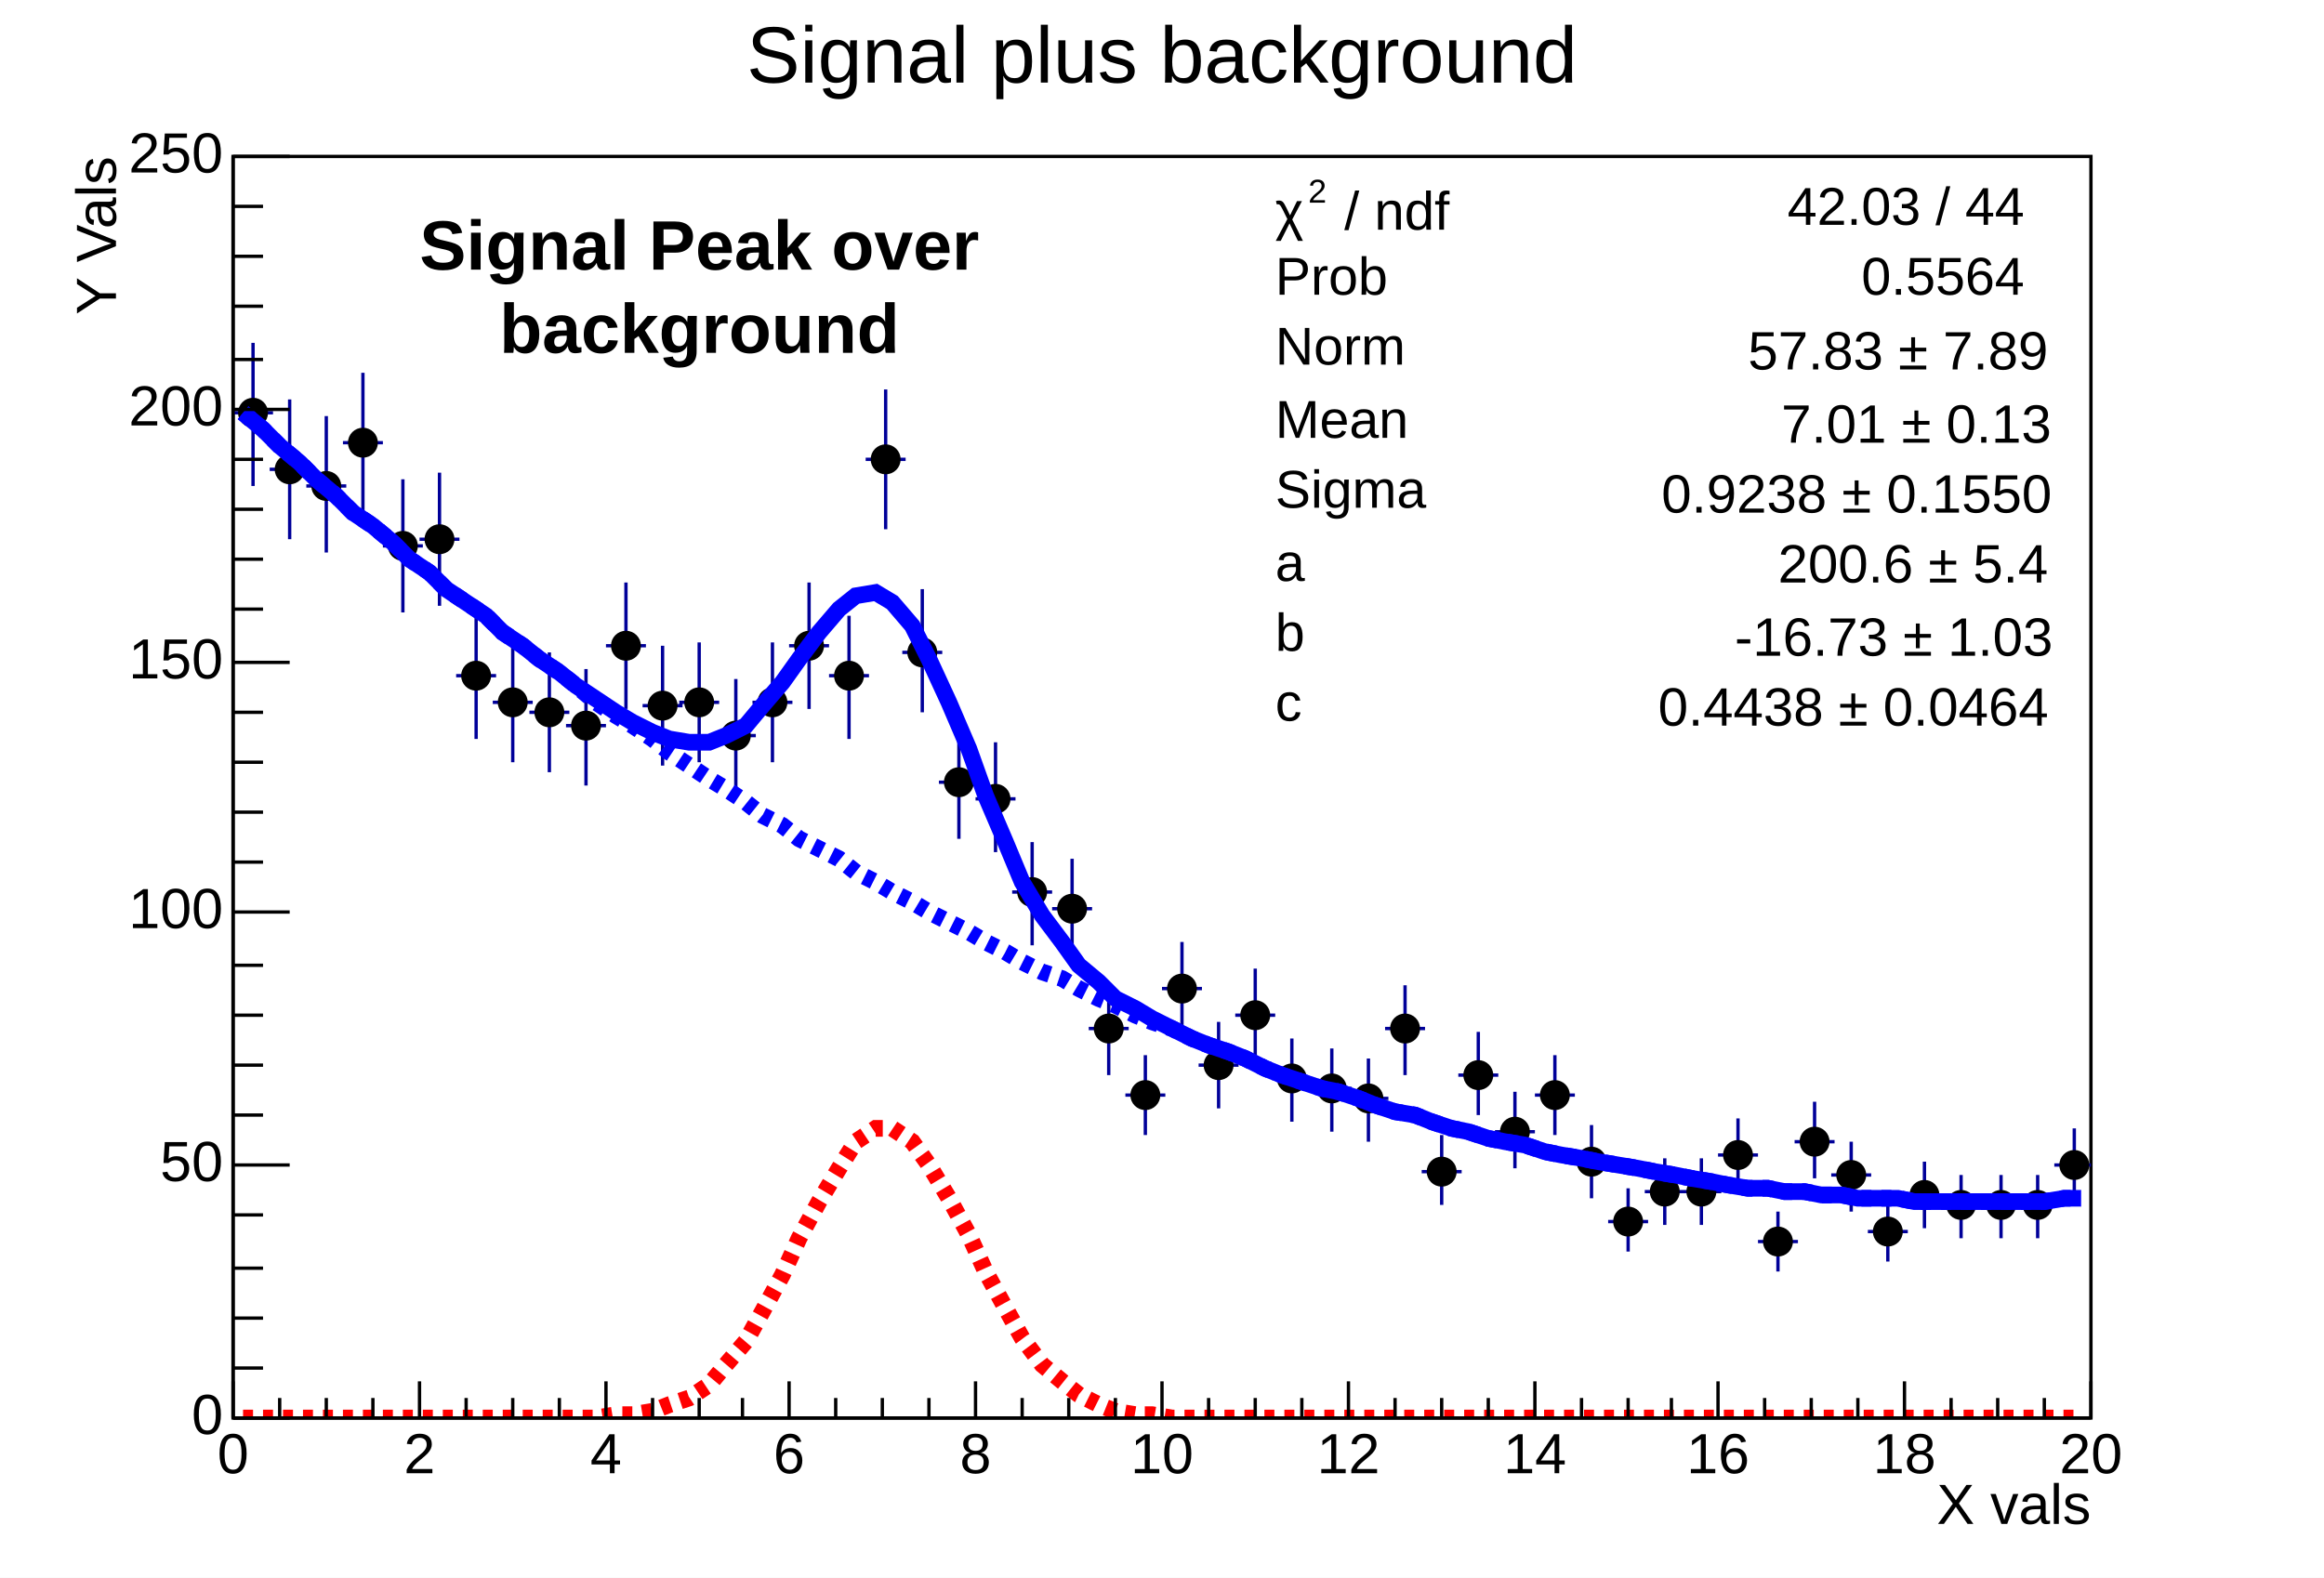
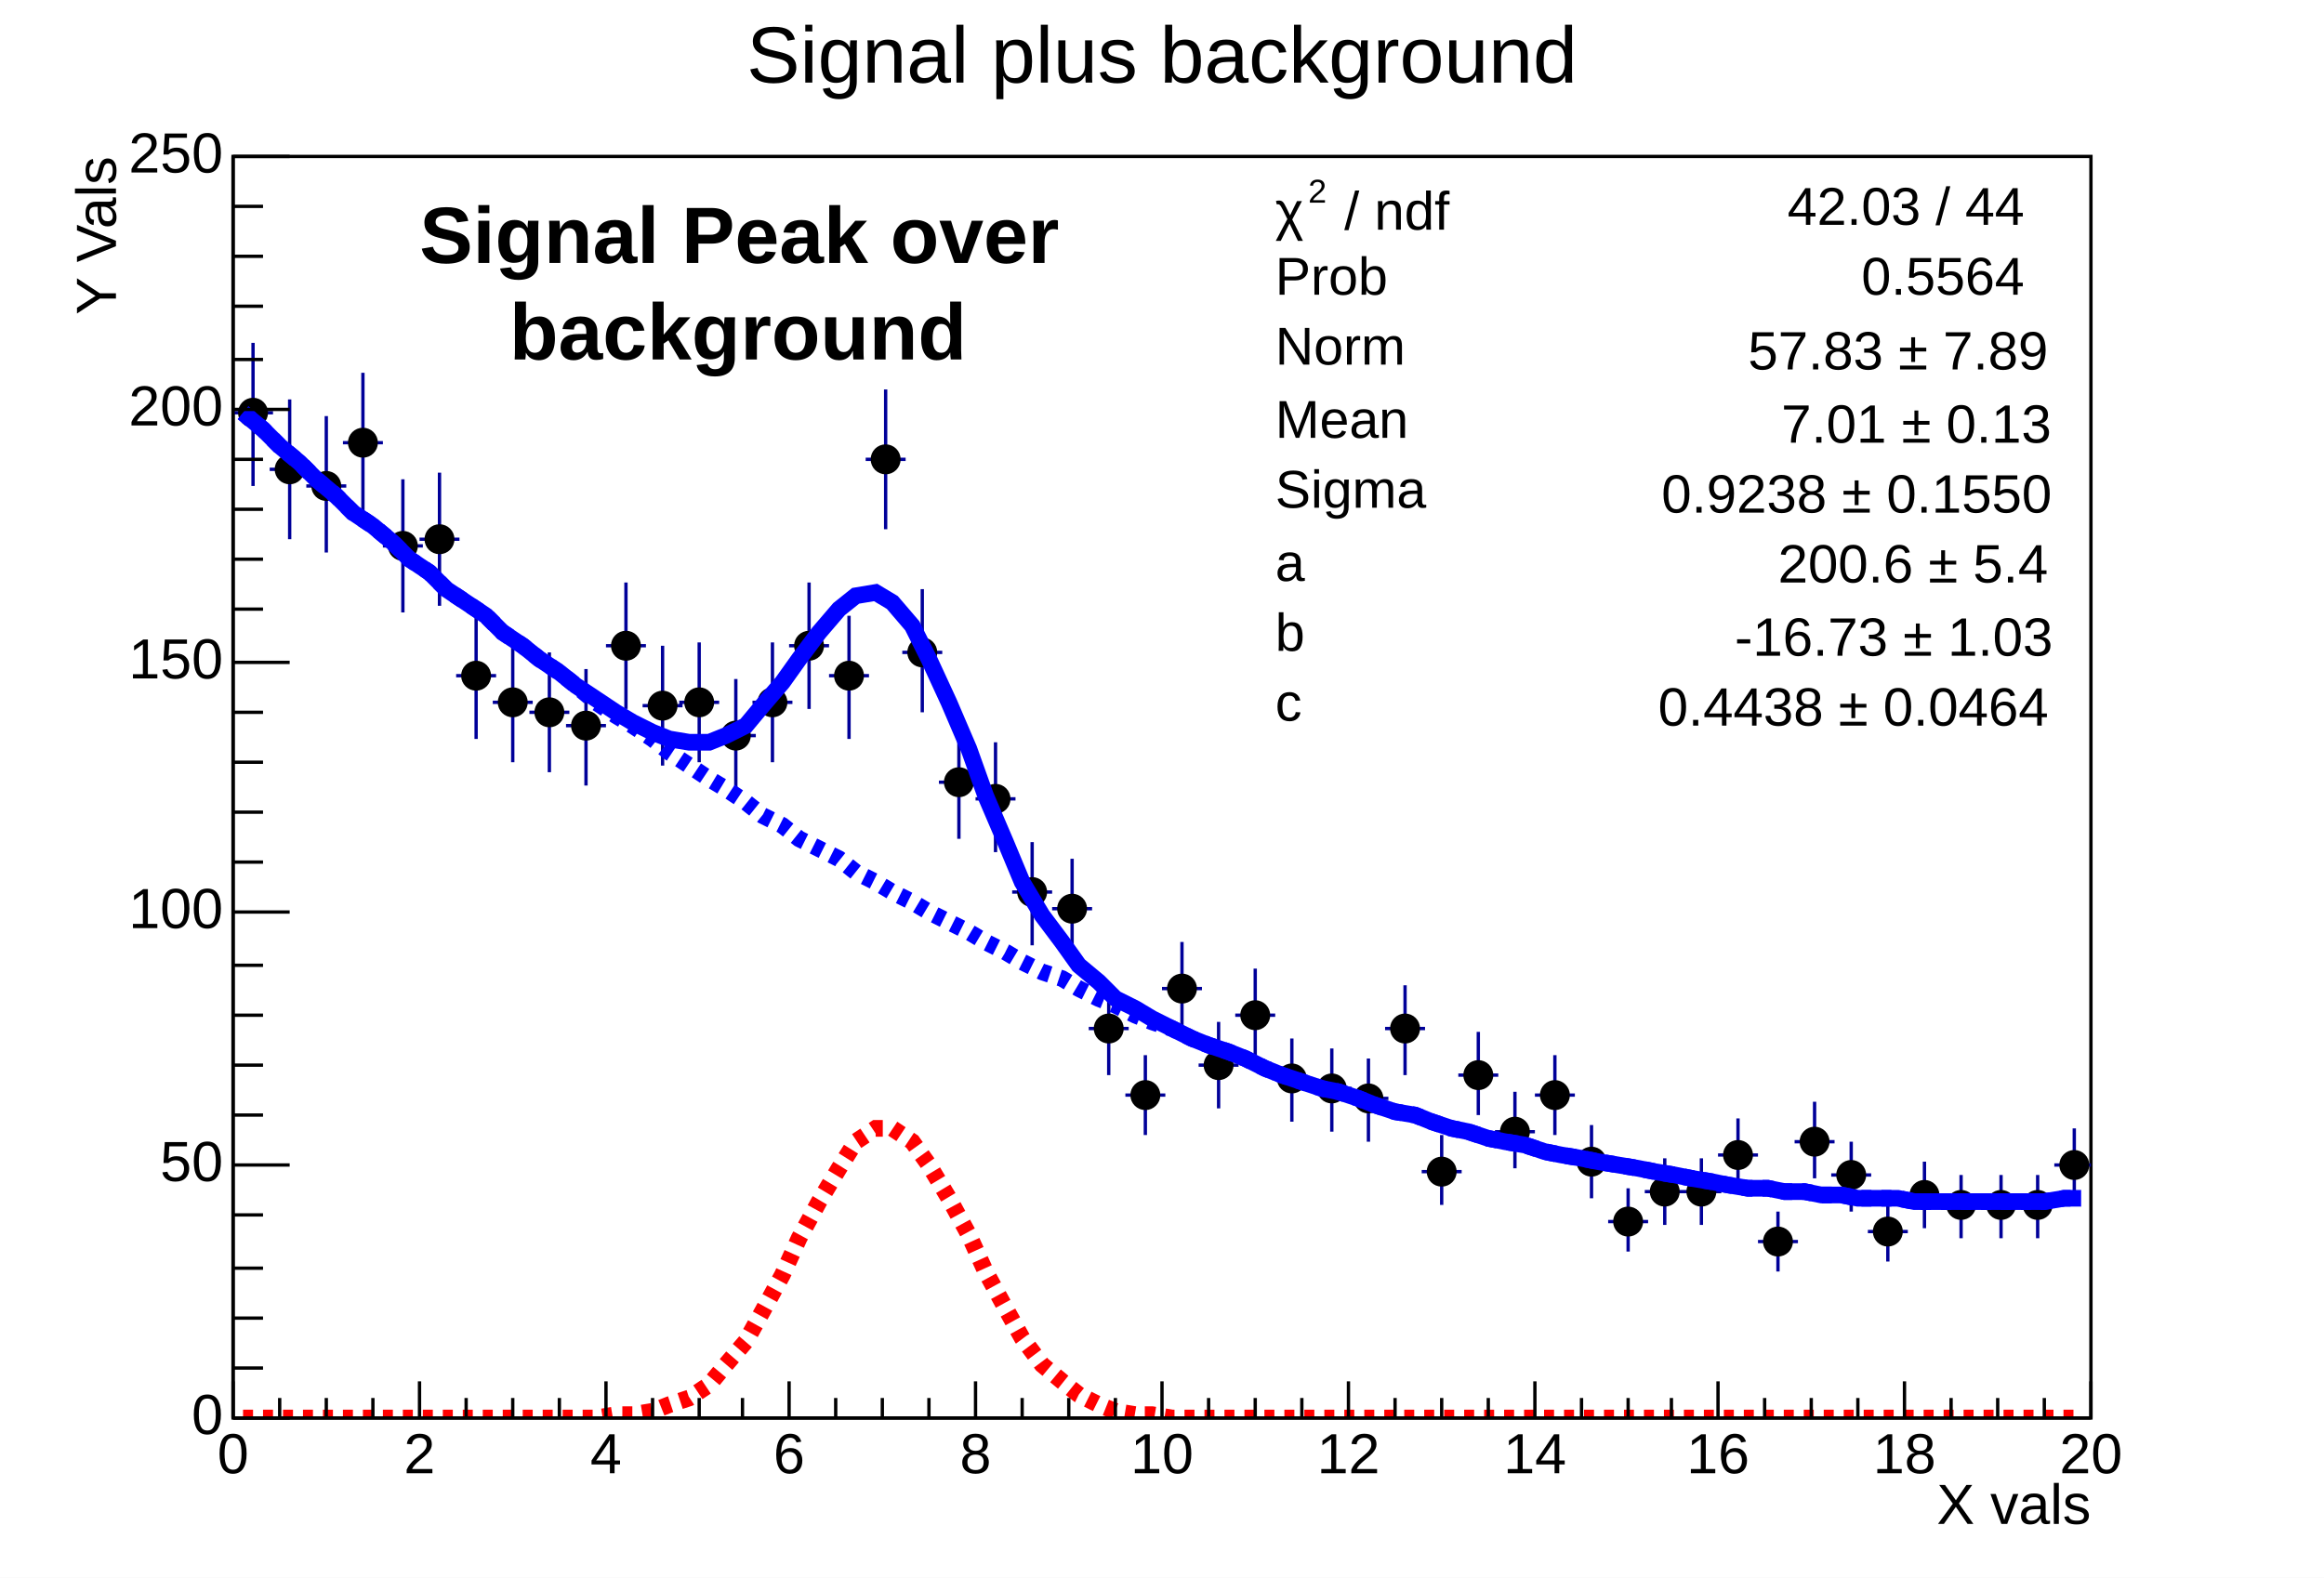
<svg xmlns="http://www.w3.org/2000/svg" width="698" height="474" viewBox="0 0 698 474" preserveAspectRatio="none">
  <path d="M0,0H698V474H0Z" style="fill: white;" />
  <g>
    <g transform="translate(70,47)">
      <path d="M0,0H558V379H0Z" style="fill: white; stroke: black; stroke-width: 1;" />
      <svg x="0" y="0" overflow="hidden" width="558" height="379" viewBox="0 0 558 379">
        <g>
          <path d="M0,77h12M6,56v43M11,94h12M17,73v42M22,99h12M28,78v41M33,86h12M39,65v42M45,117h12M51,97v40M56,115h12M62,95v40M67,156h12M73,138v37M78,164h12M84,146v36M89,167h12M95,149v36M100,171h12M106,154v35M112,147h12M118,128v38M123,165h12M129,147v36M134,164h12M140,146v36M145,174h12M151,157v35M156,164h12M162,146v36M167,147h12M173,128v38M179,156h12M185,138v37M190,91h12M196,70v42M201,149h12M207,130v37M212,188h12M218,171v34M223,193h12M229,176v33M234,221h12M240,206v31M246,226h12M252,211v30M257,262h12M263,249v27M268,282h12M274,270v24M279,250h12M285,236v28M290,273h12M296,260v26M301,258h12M307,244v27M312,277h12M318,265v25M324,280h12M330,268v25M335,283h12M341,271v25M346,262h12M352,249v27M357,305h12M363,294v21M368,276h12M374,263v25M379,293h12M385,281v23M391,282h12M397,270v24M402,302h12M408,291v22M413,320h12M419,310v19M424,311h12M430,301v20M435,311h12M441,301v20M446,300h12M452,289v22M458,326h12M464,317v18M469,296h12M475,284v23M480,306h12M486,296v21M491,323h12M497,314v18M502,312h12M508,302v20M513,315h12M519,306v19M525,315h12M531,306v19M536,315h12M542,306v19M547,303h12M553,292v22" style="stroke: rgb(0, 0, 153); stroke-width: 1;" />
          <path d="M2,77a4,4,0,1,0,8,0a4,4,0,1,0,-8,0zM13,94a4,4,0,1,0,8,0a4,4,0,1,0,-8,0zM24,99a4,4,0,1,0,8,0a4,4,0,1,0,-8,0zM35,86a4,4,0,1,0,8,0a4,4,0,1,0,-8,0zM47,117a4,4,0,1,0,8,0a4,4,0,1,0,-8,0zM58,115a4,4,0,1,0,8,0a4,4,0,1,0,-8,0zM69,156a4,4,0,1,0,8,0a4,4,0,1,0,-8,0zM80,164a4,4,0,1,0,8,0a4,4,0,1,0,-8,0zM91,167a4,4,0,1,0,8,0a4,4,0,1,0,-8,0zM102,171a4,4,0,1,0,8,0a4,4,0,1,0,-8,0zM114,147a4,4,0,1,0,8,0a4,4,0,1,0,-8,0zM125,165a4,4,0,1,0,8,0a4,4,0,1,0,-8,0zM136,164a4,4,0,1,0,8,0a4,4,0,1,0,-8,0zM147,174a4,4,0,1,0,8,0a4,4,0,1,0,-8,0zM158,164a4,4,0,1,0,8,0a4,4,0,1,0,-8,0zM169,147a4,4,0,1,0,8,0a4,4,0,1,0,-8,0zM181,156a4,4,0,1,0,8,0a4,4,0,1,0,-8,0zM192,91a4,4,0,1,0,8,0a4,4,0,1,0,-8,0zM203,149a4,4,0,1,0,8,0a4,4,0,1,0,-8,0zM214,188a4,4,0,1,0,8,0a4,4,0,1,0,-8,0zM225,193a4,4,0,1,0,8,0a4,4,0,1,0,-8,0zM236,221a4,4,0,1,0,8,0a4,4,0,1,0,-8,0zM248,226a4,4,0,1,0,8,0a4,4,0,1,0,-8,0zM259,262a4,4,0,1,0,8,0a4,4,0,1,0,-8,0zM270,282a4,4,0,1,0,8,0a4,4,0,1,0,-8,0zM281,250a4,4,0,1,0,8,0a4,4,0,1,0,-8,0zM292,273a4,4,0,1,0,8,0a4,4,0,1,0,-8,0zM303,258a4,4,0,1,0,8,0a4,4,0,1,0,-8,0zM314,277a4,4,0,1,0,8,0a4,4,0,1,0,-8,0zM326,280a4,4,0,1,0,8,0a4,4,0,1,0,-8,0zM337,283a4,4,0,1,0,8,0a4,4,0,1,0,-8,0zM348,262a4,4,0,1,0,8,0a4,4,0,1,0,-8,0zM359,305a4,4,0,1,0,8,0a4,4,0,1,0,-8,0zM370,276a4,4,0,1,0,8,0a4,4,0,1,0,-8,0zM381,293a4,4,0,1,0,8,0a4,4,0,1,0,-8,0zM393,282a4,4,0,1,0,8,0a4,4,0,1,0,-8,0zM404,302a4,4,0,1,0,8,0a4,4,0,1,0,-8,0zM415,320a4,4,0,1,0,8,0a4,4,0,1,0,-8,0zM426,311a4,4,0,1,0,8,0a4,4,0,1,0,-8,0zM437,311a4,4,0,1,0,8,0a4,4,0,1,0,-8,0zM448,300a4,4,0,1,0,8,0a4,4,0,1,0,-8,0zM460,326a4,4,0,1,0,8,0a4,4,0,1,0,-8,0zM471,296a4,4,0,1,0,8,0a4,4,0,1,0,-8,0zM482,306a4,4,0,1,0,8,0a4,4,0,1,0,-8,0zM493,323a4,4,0,1,0,8,0a4,4,0,1,0,-8,0zM504,312a4,4,0,1,0,8,0a4,4,0,1,0,-8,0zM515,315a4,4,0,1,0,8,0a4,4,0,1,0,-8,0zM527,315a4,4,0,1,0,8,0a4,4,0,1,0,-8,0zM538,315a4,4,0,1,0,8,0a4,4,0,1,0,-8,0zM549,303a4,4,0,1,0,8,0a4,4,0,1,0,-8,0z" style="stroke: black; fill: black;" />
        </g>
        <g>
          <path d="M3,77l6,5l5,5l6,5l5,5l6,5l5,5l6,4l6,5l5,5l6,4l5,5l6,4l6,4l5,5l6,4l5,4l6,4l5,4l6,4l6,4l5,3l6,3l5,2l6,1h6l5,-2l6,-3l5,-6l6,-7l5,-7l6,-8l6,-7l5,-4l6,-1l5,3l6,7l5,10l6,13l6,14l5,14l6,14l5,12l6,10l6,8l5,7l6,5l5,5l6,3l5,3l6,3l6,3l5,2l6,2l5,2l6,3l5,2l6,2l6,2l5,1l6,2l5,2l6,2l6,1l5,2l6,2l5,1l6,2l5,1l6,1l6,2l5,1l6,1l5,1l6,1l6,1l5,1l6,1l5,1l6,1l5,1l6,1h6l5,1h6l5,1h6l5,1h6h6l5,1h6h5h6h6h5h6h5l6,-1h5" style="fill: none; stroke: blue; stroke-width: 5;" />
        </g>
        <g>
          <path d="M3,77l6,5l5,5l6,5l5,5l6,5l5,5l6,4l6,5l5,5l6,4l5,5l6,4l6,4l5,5l6,4l5,4l6,4l5,4l6,5l6,4l5,3l6,4l5,4l6,4l6,4l5,3l6,4l5,4l6,3l5,4l6,3l6,3l5,4l6,3l5,3l6,3l5,3l6,3l6,3l5,3l6,3l5,3l6,3l6,2l5,3l6,3l5,2l6,3l5,2l6,2l6,3l5,2l6,2l5,2l6,3l5,2l6,2l6,2l5,1l6,2l5,2l6,2l6,1l5,2l6,2l5,1l6,2l5,1l6,1l6,2l5,1l6,1l5,1l6,1l6,1l5,1l6,1l5,1l6,1l5,1l6,1h6l5,1h6l5,1h6l5,1h6h6l5,1h6h5h6h6h5h6h5l6,-1h5" style="fill: none; stroke: blue; stroke-width: 5; stroke-dasharray: 3, 3;" />
        </g>
        <g>
          <path d="M3,379h6h5h6h5h6h5h6h6h5h6h5h6h6h5h6h5h6h5h6l6,-1h5l6,-1l5,-2l6,-2l6,-4l5,-6l6,-7l5,-9l6,-11l5,-11l6,-11l6,-10l5,-8l6,-4h5l6,4l5,7l6,10l6,11l5,11l6,11l5,9l6,8l6,5l5,4l6,3l5,2l6,1h5l6,1h6h5h6h5h6h5h6h6h5h6h5h6h6h5h6h5h6h5h6h6h5h6h5h6h6h5h6h5h6h5h6h6h5h6h5h6h5h6h6h5h6h5h6h6h5h6h5h6h5" style="fill: none; stroke: red; stroke-width: 5; stroke-dasharray: 3, 3;" />
        </g>
      </svg>
      <g>
        <g transform="translate(0,379)">
          <path d="M0,0h558M0,-11V0M14,-6V0M28,-6V0M42,-6V0M56,-11V0M70,-6V0M84,-6V0M98,-6V0M112,-11V0M126,-6V0M140,-6V0M153,-6V0M167,-11V0M181,-6V0M195,-6V0M209,-6V0M223,-11V0M237,-6V0M251,-6V0M265,-6V0M279,-11V0M293,-6V0M307,-6V0M321,-6V0M335,-11V0M349,-6V0M363,-6V0M377,-6V0M391,-11V0M405,-6V0M419,-6V0M432,-6V0M446,-11V0M460,-6V0M474,-6V0M488,-6V0M502,-11V0M516,-6V0M530,-6V0M544,-6V0M558,-11V0" style="stroke: black; stroke-width: 1;" />
          <g font-family="Arial" font-size="17" xml:space="preserve" fill="black" text-anchor="middle">
            <text dy=".8em" transform="translate(0,3)">0</text>
            <text dy=".8em" transform="translate(56,3)">2</text>
            <text dy=".8em" transform="translate(112,3)">4</text>
            <text dy=".8em" transform="translate(167,3)">6</text>
            <text dy=".8em" transform="translate(223,3)">8</text>
            <text dy=".8em" transform="translate(279,3)">10</text>
            <text dy=".8em" transform="translate(335,3)">12</text>
            <text dy=".8em" transform="translate(391,3)">14</text>
            <text dy=".8em" transform="translate(446,3)">16</text>
            <text dy=".8em" transform="translate(502,3)">18</text>
            <text dy=".8em" transform="translate(558,3)">20</text>
          </g>
          <g font-family="Arial" font-size="17" xml:space="preserve" transform="translate(558,27)">
            <text fill="black" text-anchor="end" dominant-baseline="middle">X vals</text>
          </g>
        </g>
        <g>
          <path d="M0,0v379M17,379H0M9,364H0M9,349H0M9,334H0M9,318H0M17,303H0M9,288H0M9,273H0M9,258H0M9,243H0M17,227H0M9,212H0M9,197H0M9,182H0M9,167H0M17,152H0M9,136H0M9,121H0M9,106H0M9,91H0M17,76H0M9,61H0M9,45H0M9,30H0M9,15H0M17,0H0" style="stroke: black; stroke-width: 1;" />
          <g font-family="Arial" font-size="17" xml:space="preserve" fill="black" text-anchor="end">
            <text dominant-baseline="middle" transform="translate(-3,379)">0</text>
            <text dominant-baseline="middle" transform="translate(-3,303)">50</text>
            <text dominant-baseline="middle" transform="translate(-3,227)">100</text>
            <text dominant-baseline="middle" transform="translate(-3,152)">150</text>
            <text dominant-baseline="middle" transform="translate(-3,76)">200</text>
            <text dominant-baseline="middle" transform="translate(-3)">250</text>
          </g>
          <g font-family="Arial" font-size="17" xml:space="preserve" transform="translate(-40)">
            <text fill="black" text-anchor="end" dominant-baseline="middle" transform="rotate(270)">Y Vals</text>
          </g>
        </g>
      </g>
    </g>
    <g transform="translate(370,52)" font-family="Arial" font-size="16" xml:space="preserve">
      <path d="M0,0H251V171H0Z" style="fill: white;" />
      <g transform="translate(13,17) scale(0.902)">
        <text fill="black" font-size="18">χ</text>
        <text fill="black" font-size="11" transform="translate(11,-9)">2</text>
        <text fill="black" font-size="18" x="23">/ ndf</text>
      </g>
      <text fill="black" text-anchor="end" dominant-baseline="middle" transform="translate(238,11)">42.03 / 44</text>
      <text fill="black" text-anchor="start" dominant-baseline="middle" transform="translate(13,32)">Prob</text>
      <text fill="black" text-anchor="end" dominant-baseline="middle" transform="translate(238,32)">0.5564</text>
      <text fill="black" text-anchor="start" dominant-baseline="middle" transform="translate(13,53)">Norm</text>
      <g transform="translate(155,59) scale(0.902)">
        <text fill="black" font-size="18">57.83 ± 7.89</text>
      </g>
      <text fill="black" text-anchor="start" dominant-baseline="middle" transform="translate(13,75)">Mean</text>
      <g transform="translate(165,81) scale(0.902)">
        <text fill="black" font-size="18">7.01 ± 0.13</text>
      </g>
      <text fill="black" text-anchor="start" dominant-baseline="middle" transform="translate(13,96)">Sigma</text>
      <g transform="translate(129,102) scale(0.902)">
        <text fill="black" font-size="18">0.9238 ± 0.1550</text>
      </g>
      <text fill="black" text-anchor="start" dominant-baseline="middle" transform="translate(13,118)">a</text>
      <g transform="translate(164,123) scale(0.902)">
        <text fill="black" font-size="18">200.6 ± 5.4</text>
      </g>
      <text fill="black" text-anchor="start" dominant-baseline="middle" transform="translate(13,139)">b</text>
      <g transform="translate(151,145) scale(0.902)">
        <text fill="black" font-size="18">-16.73 ± 1.03</text>
      </g>
      <text fill="black" text-anchor="start" dominant-baseline="middle" transform="translate(13,160)">c</text>
      <g transform="translate(128,166) scale(0.902)">
        <text fill="black" font-size="18">0.4438 ± 0.0464</text>
      </g>
    </g>
    <g transform="translate(216,2)" font-family="Arial" font-size="24" xml:space="preserve">
      <text fill="black" text-anchor="middle" dominant-baseline="middle" transform="translate(133,16)">Signal plus background</text>
    </g>
-     <g font-family="Arial" font-size="21" xml:space="preserve" font-weight="bold">
+     <g font-family="Arial" font-size="24" xml:space="preserve" font-weight="bold">
      <g transform="translate(126,93)">
-         <text fill="black" font-size="21" transform="translate(0,-12)">Signal Peak over</text>
-         <text fill="black" font-size="21" transform="translate(24,13)">background</text>
+         <text fill="black" font-size="24" transform="translate(0,-14)">Signal Peak over</text>
+         <text fill="black" font-size="24" transform="translate(27,15)">background</text>
      </g>
    </g>
  </g>
</svg>
